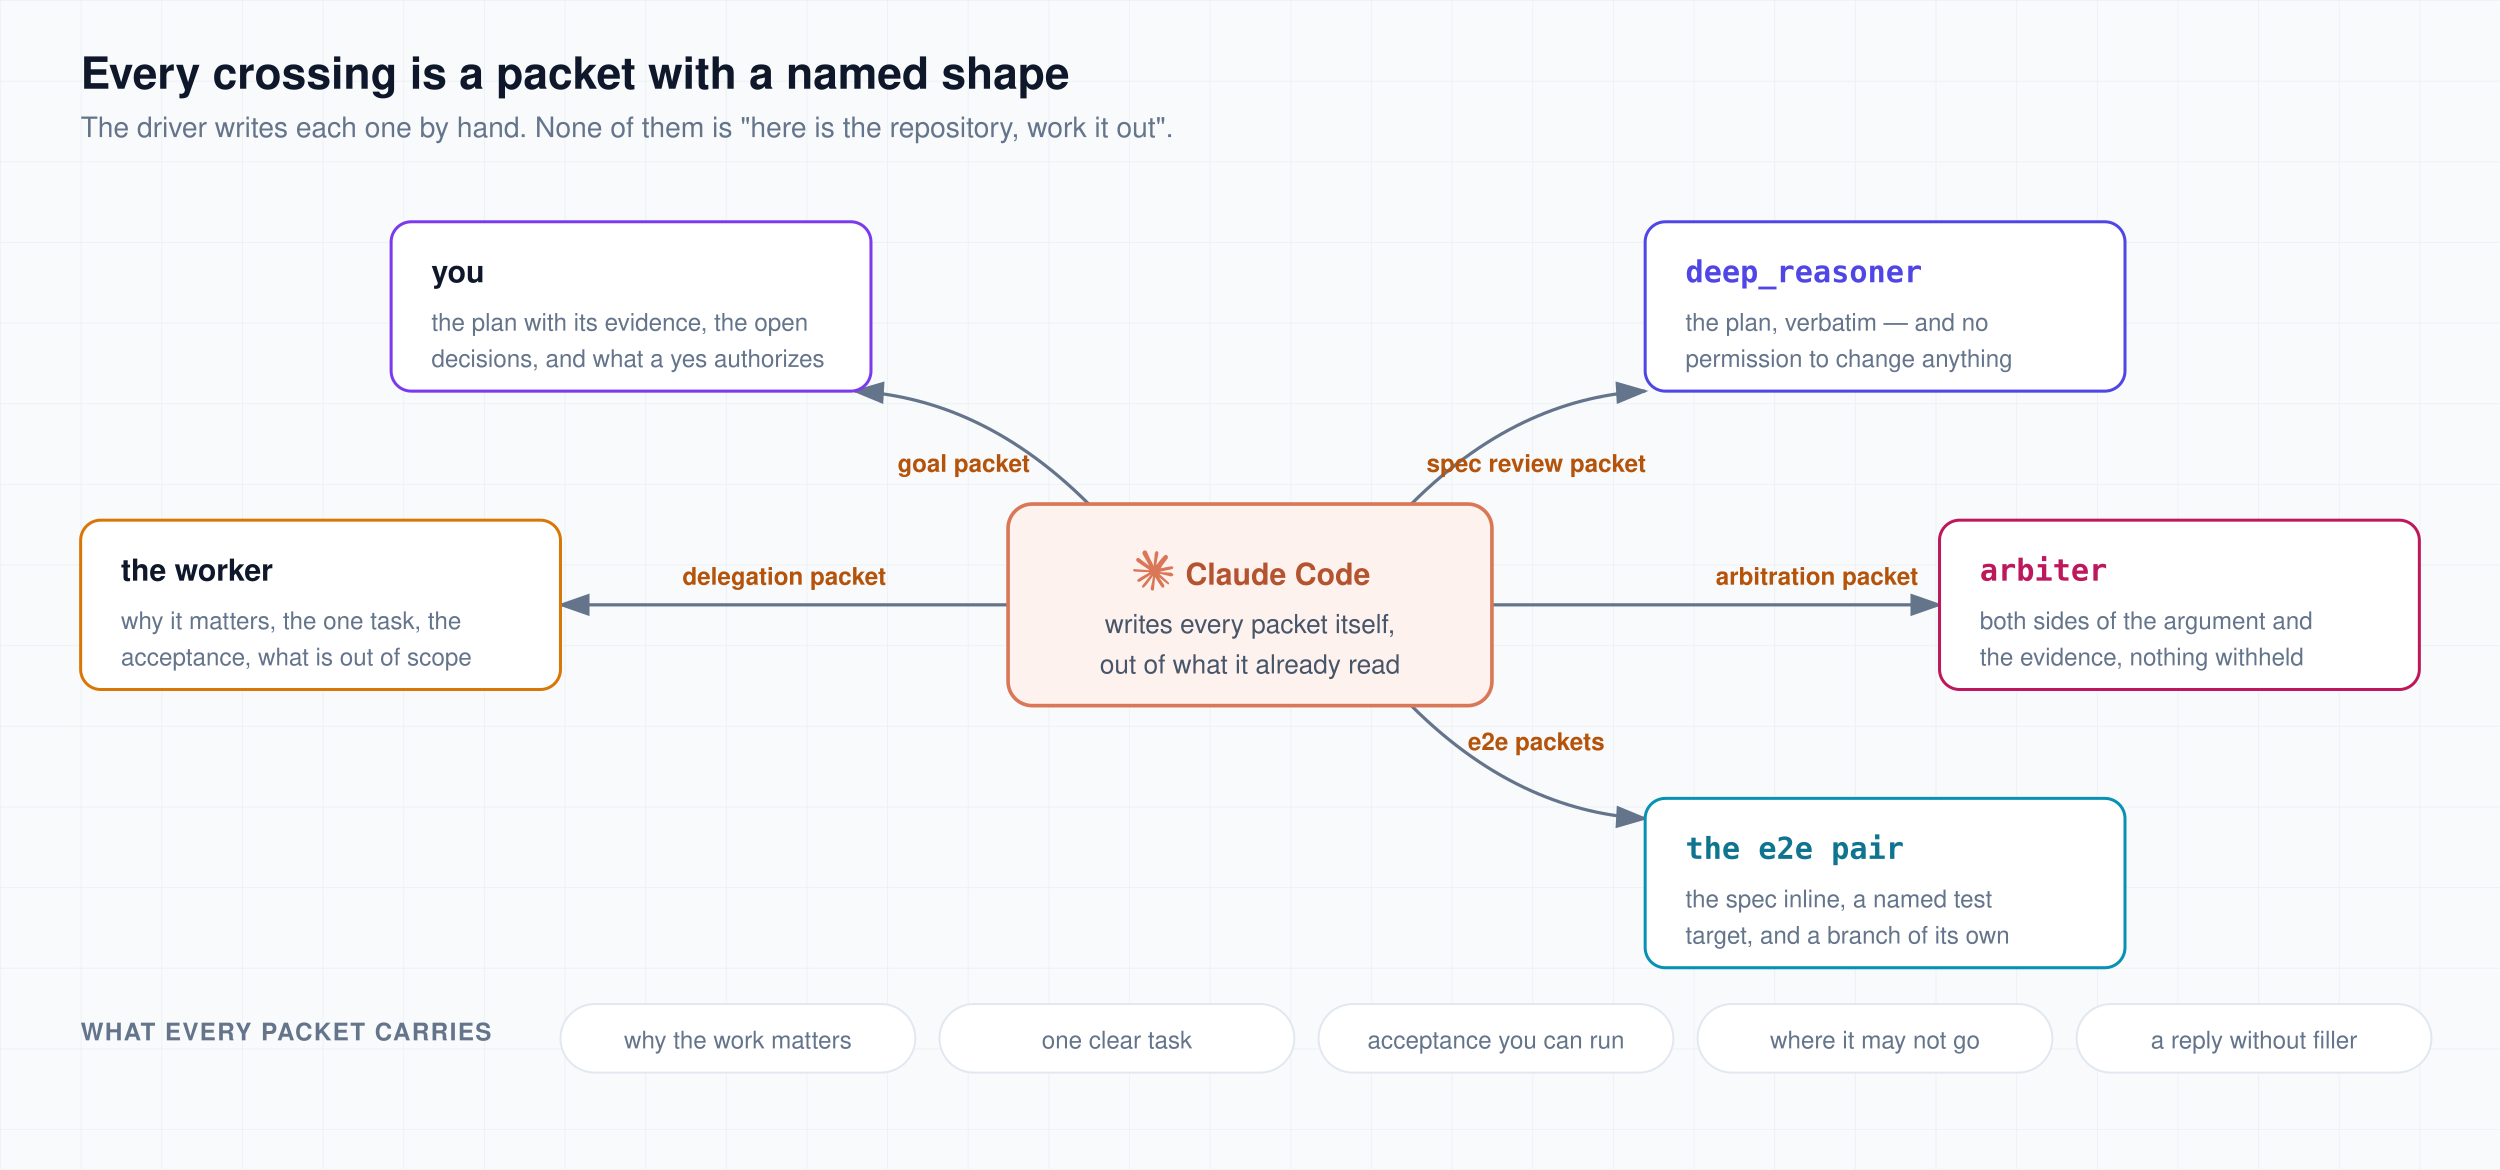
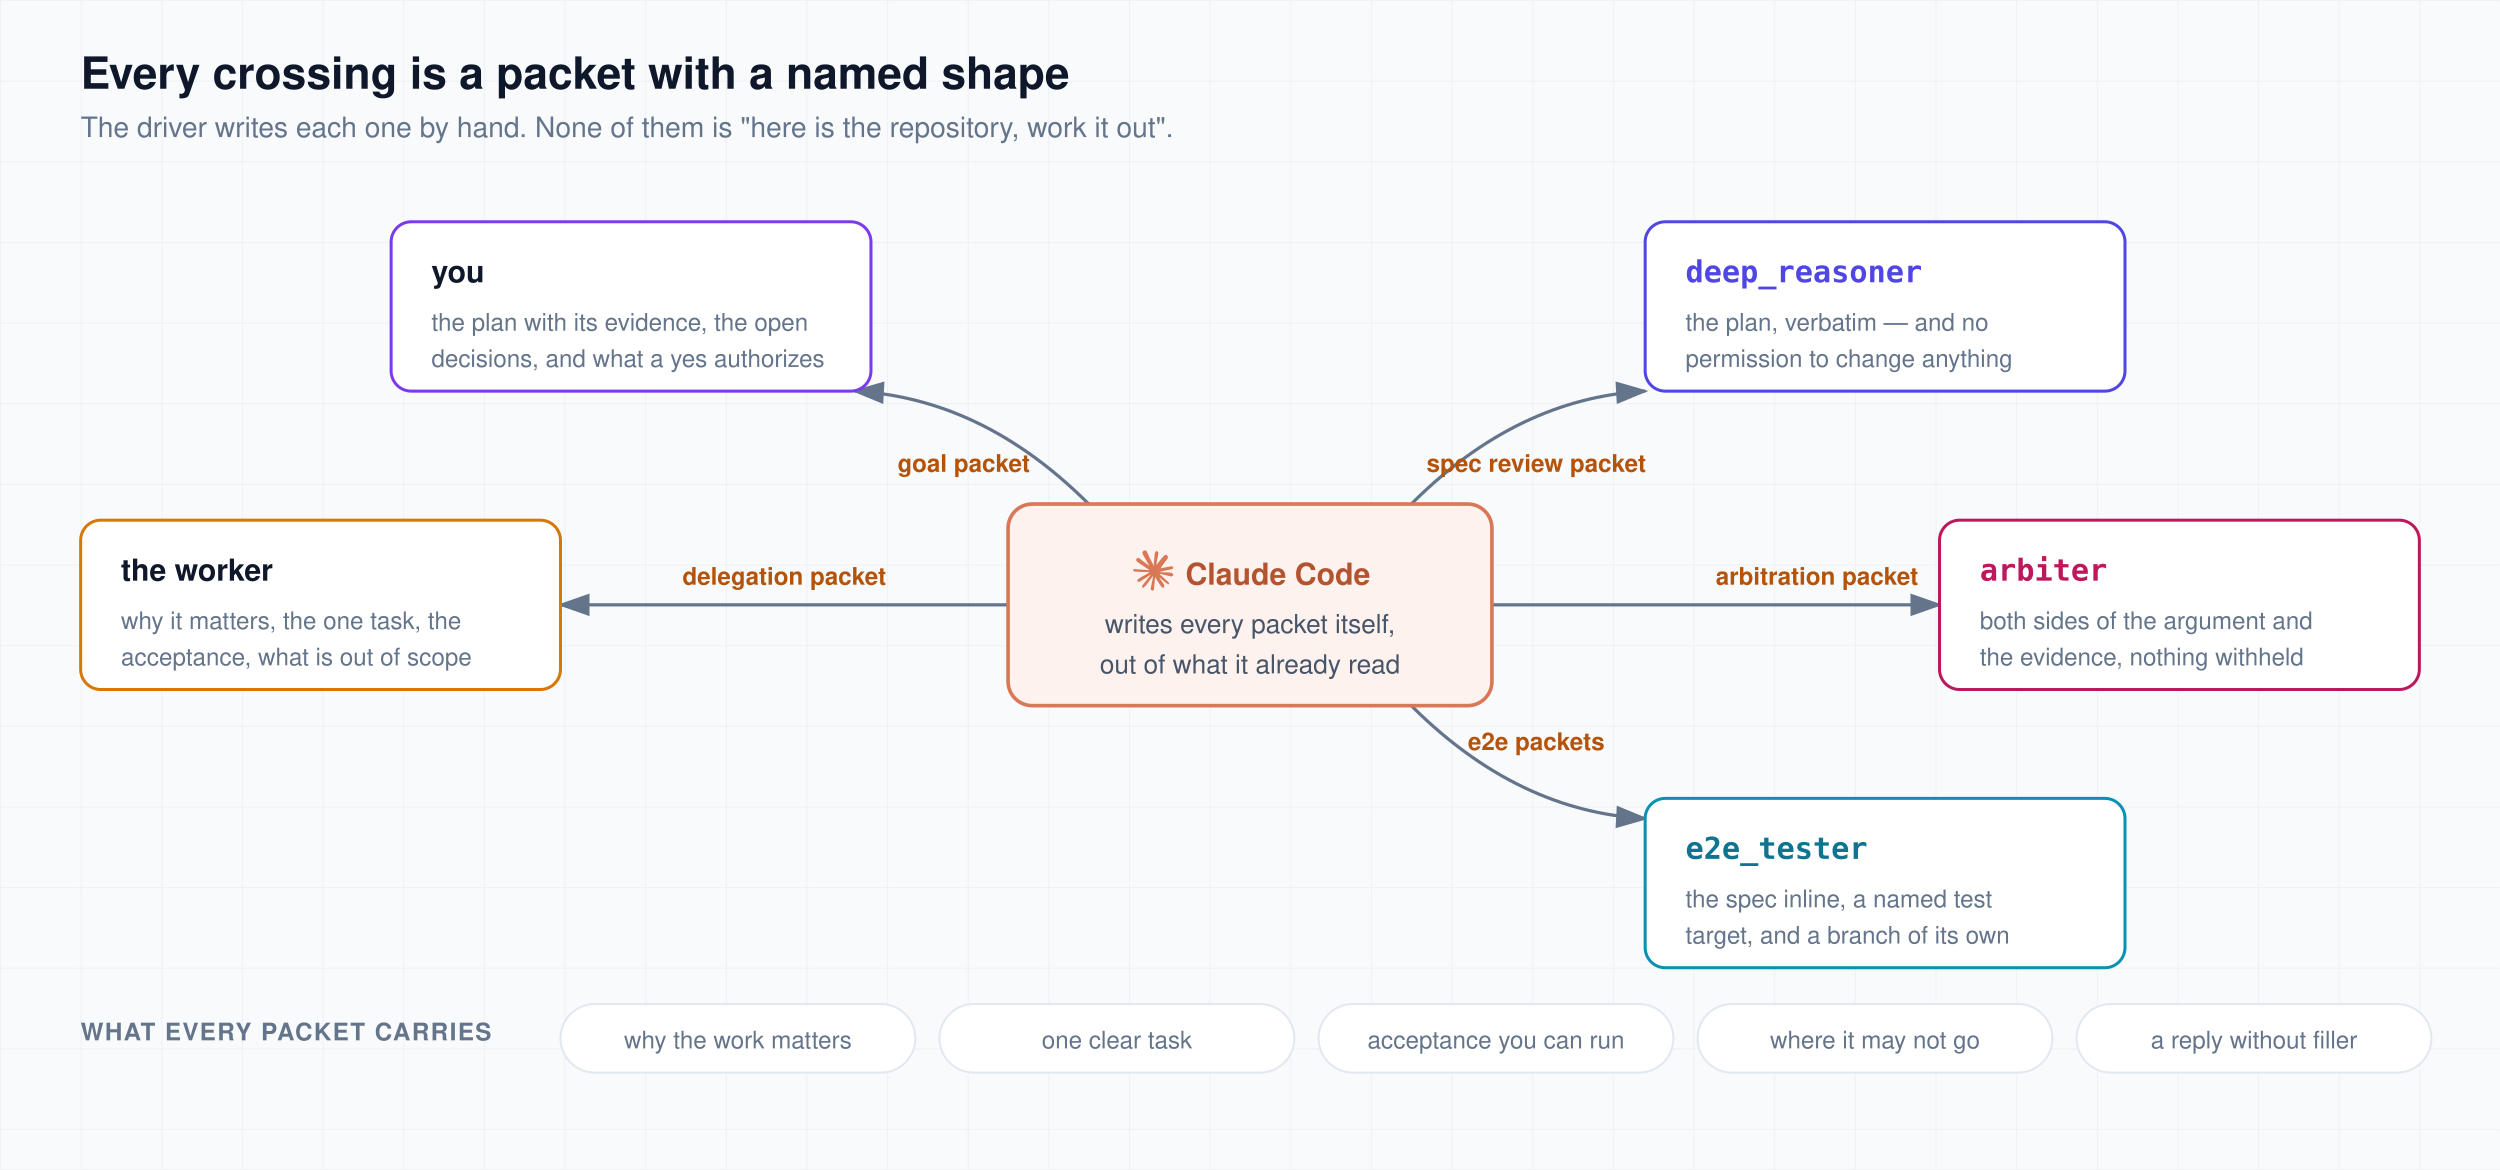
<svg xmlns="http://www.w3.org/2000/svg" viewBox="0 0 1240 580">
  <style>
    text { font-family: -apple-system, BlinkMacSystemFont, "Segoe UI", Helvetica, Arial, sans-serif; fill: #0f172a; }
    .m { font-family: "SF Mono", Menlo, Consolas, ui-monospace, monospace; }
    .title { font-size: 22px; font-weight: 700; }
    .sub { font-size: 14px; fill: #64748b; }
    .name { font-size: 15px; font-weight: 700; }
    .line { font-size: 13px; fill: #475569; }
    .small { font-size: 12px; fill: #64748b; }
    .pkt { font-size: 12px; font-weight: 700; fill: #b45309; }
    .head { font-size: 12px; font-weight: 700; fill: #64748b; letter-spacing: 0.06em; }
  </style>
  <defs>
    <pattern id="grid" width="40" height="40" patternUnits="userSpaceOnUse">
      <path d="M 40 0 L 0 0 0 40" fill="none" stroke="#e6ebf2" stroke-width="0.5" />
    </pattern>
    <marker id="arrow" markerWidth="10" markerHeight="7" refX="9" refY="3.5" orient="auto">
      <polygon points="0 0, 10 3.5, 0 7" fill="#64748b" />
    </marker>
    <symbol id="ic-claude" viewBox="0 0 24 24">
      <path fill-rule="evenodd" fill="#D97757" d="m4.714 15.956 4.717-2.647.079-.231-.079-.128h-.231l-.789-.049-2.696-.073-2.337-.097-2.265-.121-.571-.121-.534-.704.055-.352.48-.322.686.061 1.518.103 2.277.158 1.651.097 2.447.255h.389l.055-.158-.134-.097-.103-.097L6.973 9.836l-2.55-1.688-1.336-.971-.723-.492-.364-.461-.158-1.008.656-.723.88.061.225.061.892.686 1.906 1.475 2.489 1.834.364.303.146-.103.018-.073-.164-.273-1.354-2.447-1.445-2.489-.643-1.032-.17-.619c-.061-.255-.103-.467-.103-.729L6.287.134 6.7 0l.996.134.419.364.619 1.415 1.002 2.228 1.554 3.03.455.898.243.832.091.255h.158v-.146l.128-1.706.237-2.095.231-2.696.079-.759.376-.911.747-.492.583.279.48.686-.067.443-.285 1.852-.559 2.902-.364 1.943h.212l.243-.243.984-1.305 1.651-2.064.729-.82.85-.905.546-.431h1.032l.759 1.129-.34 1.166-1.062 1.348-.88 1.141-1.263 1.7-.789 1.36.073.109.188-.018 2.853-.607 1.542-.279 1.84-.316.832.389.091.395-.328.807-1.967.486-2.307.461-3.436.814-.043.03.049.061 1.548.146.662.036h1.621l3.018.225.789.522.474.638-.079.486-1.214.619-1.639-.389-3.825-.911-1.311-.328h-.182v.109l1.093 1.069 2.003 1.809 2.507 2.331.128.577-.322.455-.34-.049-2.204-1.657-.85-.747-1.925-1.621h-.128v.17l.443.65 2.344 3.521.121 1.081-.17.352-.607.212-.668-.121-1.372-1.925L14.38 17.959l-1.141-1.943-.14.079-.674 7.255-.316.37-.729.279-.607-.461-.322-.747.322-1.475.389-1.925.316-1.53.285-1.9.17-.631-.012-.043-.14.018-1.433 1.967-2.18 2.945-1.724 1.846-.413.164-.716-.37.067-.662.401-.589 2.386-3.036 1.439-1.882.929-1.087-.006-.158h-.055l-6.338 4.116-1.129.146-.486-.455.061-.747.231-.243 1.906-1.311Z" />
    </symbol>
  </defs>
  <rect width="1240" height="580" fill="#f8fafc" />
  <rect width="1240" height="580" fill="url(#grid)" />
  <text x="40" y="44" class="title">Every crossing is a packet with a named shape</text>
  <text x="40" y="68" class="sub">The driver writes each one by hand. None of them is "here is the repository, work it out".</text>
  <line x1="500" y1="300" x2="278" y2="300" stroke="#64748b" stroke-width="1.6" marker-end="url(#arrow)" />
  <path d="M 540 250 C 500 210, 460 196, 424 194" fill="none" stroke="#64748b" stroke-width="1.6" marker-end="url(#arrow)" />
  <path d="M 700 250 C 740 210, 780 196, 816 194" fill="none" stroke="#64748b" stroke-width="1.6" marker-end="url(#arrow)" />
  <line x1="740" y1="300" x2="962" y2="300" stroke="#64748b" stroke-width="1.6" marker-end="url(#arrow)" />
  <path d="M 700 350 C 740 390, 780 404, 816 406" fill="none" stroke="#64748b" stroke-width="1.6" marker-end="url(#arrow)" />
  <text x="389" y="290" class="pkt" text-anchor="middle">delegation packet</text>
  <text x="478" y="234" class="pkt" text-anchor="middle">goal packet</text>
  <text x="762" y="234" class="pkt" text-anchor="middle">spec review packet</text>
  <text x="851" y="290" class="pkt">arbitration packet</text>
  <text x="762" y="372" class="pkt" text-anchor="middle">e2e packets</text>
  <rect x="500" y="250" width="240" height="100" rx="12" fill="#fdf2ee" stroke="#D97757" stroke-width="1.8" />
  <use href="#ic-claude" x="562" y="273" width="20" height="20" />
  <text x="588" y="290" class="name" style="fill:#b4532f">Claude Code</text>
  <text x="620" y="314" class="line" text-anchor="middle">writes every packet itself,</text>
  <text x="620" y="334" class="line" text-anchor="middle">out of what it already read</text>
  <rect x="40" y="258" width="238" height="84" rx="10" fill="#ffffff" stroke="#d97706" stroke-width="1.5" />
  <text x="60" y="288" class="name">the worker</text>
  <text x="60" y="312" class="small">why it matters, the one task, the</text>
  <text x="60" y="330" class="small">acceptance, what is out of scope</text>
  <rect x="194" y="110" width="238" height="84" rx="10" fill="#ffffff" stroke="#7c3aed" stroke-width="1.5" />
  <text x="214" y="140" class="name">you</text>
  <text x="214" y="164" class="small">the plan with its evidence, the open</text>
  <text x="214" y="182" class="small">decisions, and what a yes authorizes</text>
  <rect x="816" y="110" width="238" height="84" rx="10" fill="#ffffff" stroke="#4f46e5" stroke-width="1.5" />
  <text x="836" y="140" class="name m" style="fill:#4f46e5">deep_reasoner</text>
  <text x="836" y="164" class="small">the plan, verbatim — and no</text>
  <text x="836" y="182" class="small">permission to change anything</text>
  <rect x="962" y="258" width="238" height="84" rx="10" fill="#ffffff" stroke="#be185d" stroke-width="1.5" />
  <text x="982" y="288" class="name m" style="fill:#be185d">arbiter</text>
  <text x="982" y="312" class="small">both sides of the argument and</text>
  <text x="982" y="330" class="small">the evidence, nothing withheld</text>
  <rect x="816" y="396" width="238" height="84" rx="10" fill="#ffffff" stroke="#0891b2" stroke-width="1.5" />
-   <text x="836" y="426" class="name m" style="fill:#0e7490">the e2e pair</text>
+   <text x="836" y="426" class="name m" style="fill:#0e7490">e2e_tester</text>
  <text x="836" y="450" class="small">the spec inline, a named test</text>
  <text x="836" y="468" class="small">target, and a branch of its own</text>
  <text x="40" y="516" class="head">WHAT EVERY PACKET CARRIES</text>
  <rect x="278" y="498" width="176" height="34" rx="17" fill="#ffffff" stroke="#e2e8f0" />
  <text x="366" y="520" class="small" text-anchor="middle">why the work matters</text>
  <rect x="466" y="498" width="176" height="34" rx="17" fill="#ffffff" stroke="#e2e8f0" />
  <text x="554" y="520" class="small" text-anchor="middle">one clear task</text>
  <rect x="654" y="498" width="176" height="34" rx="17" fill="#ffffff" stroke="#e2e8f0" />
  <text x="742" y="520" class="small" text-anchor="middle">acceptance you can run</text>
  <rect x="842" y="498" width="176" height="34" rx="17" fill="#ffffff" stroke="#e2e8f0" />
  <text x="930" y="520" class="small" text-anchor="middle">where it may not go</text>
  <rect x="1030" y="498" width="176" height="34" rx="17" fill="#ffffff" stroke="#e2e8f0" />
  <text x="1118" y="520" class="small" text-anchor="middle">a reply without filler</text>
</svg>
